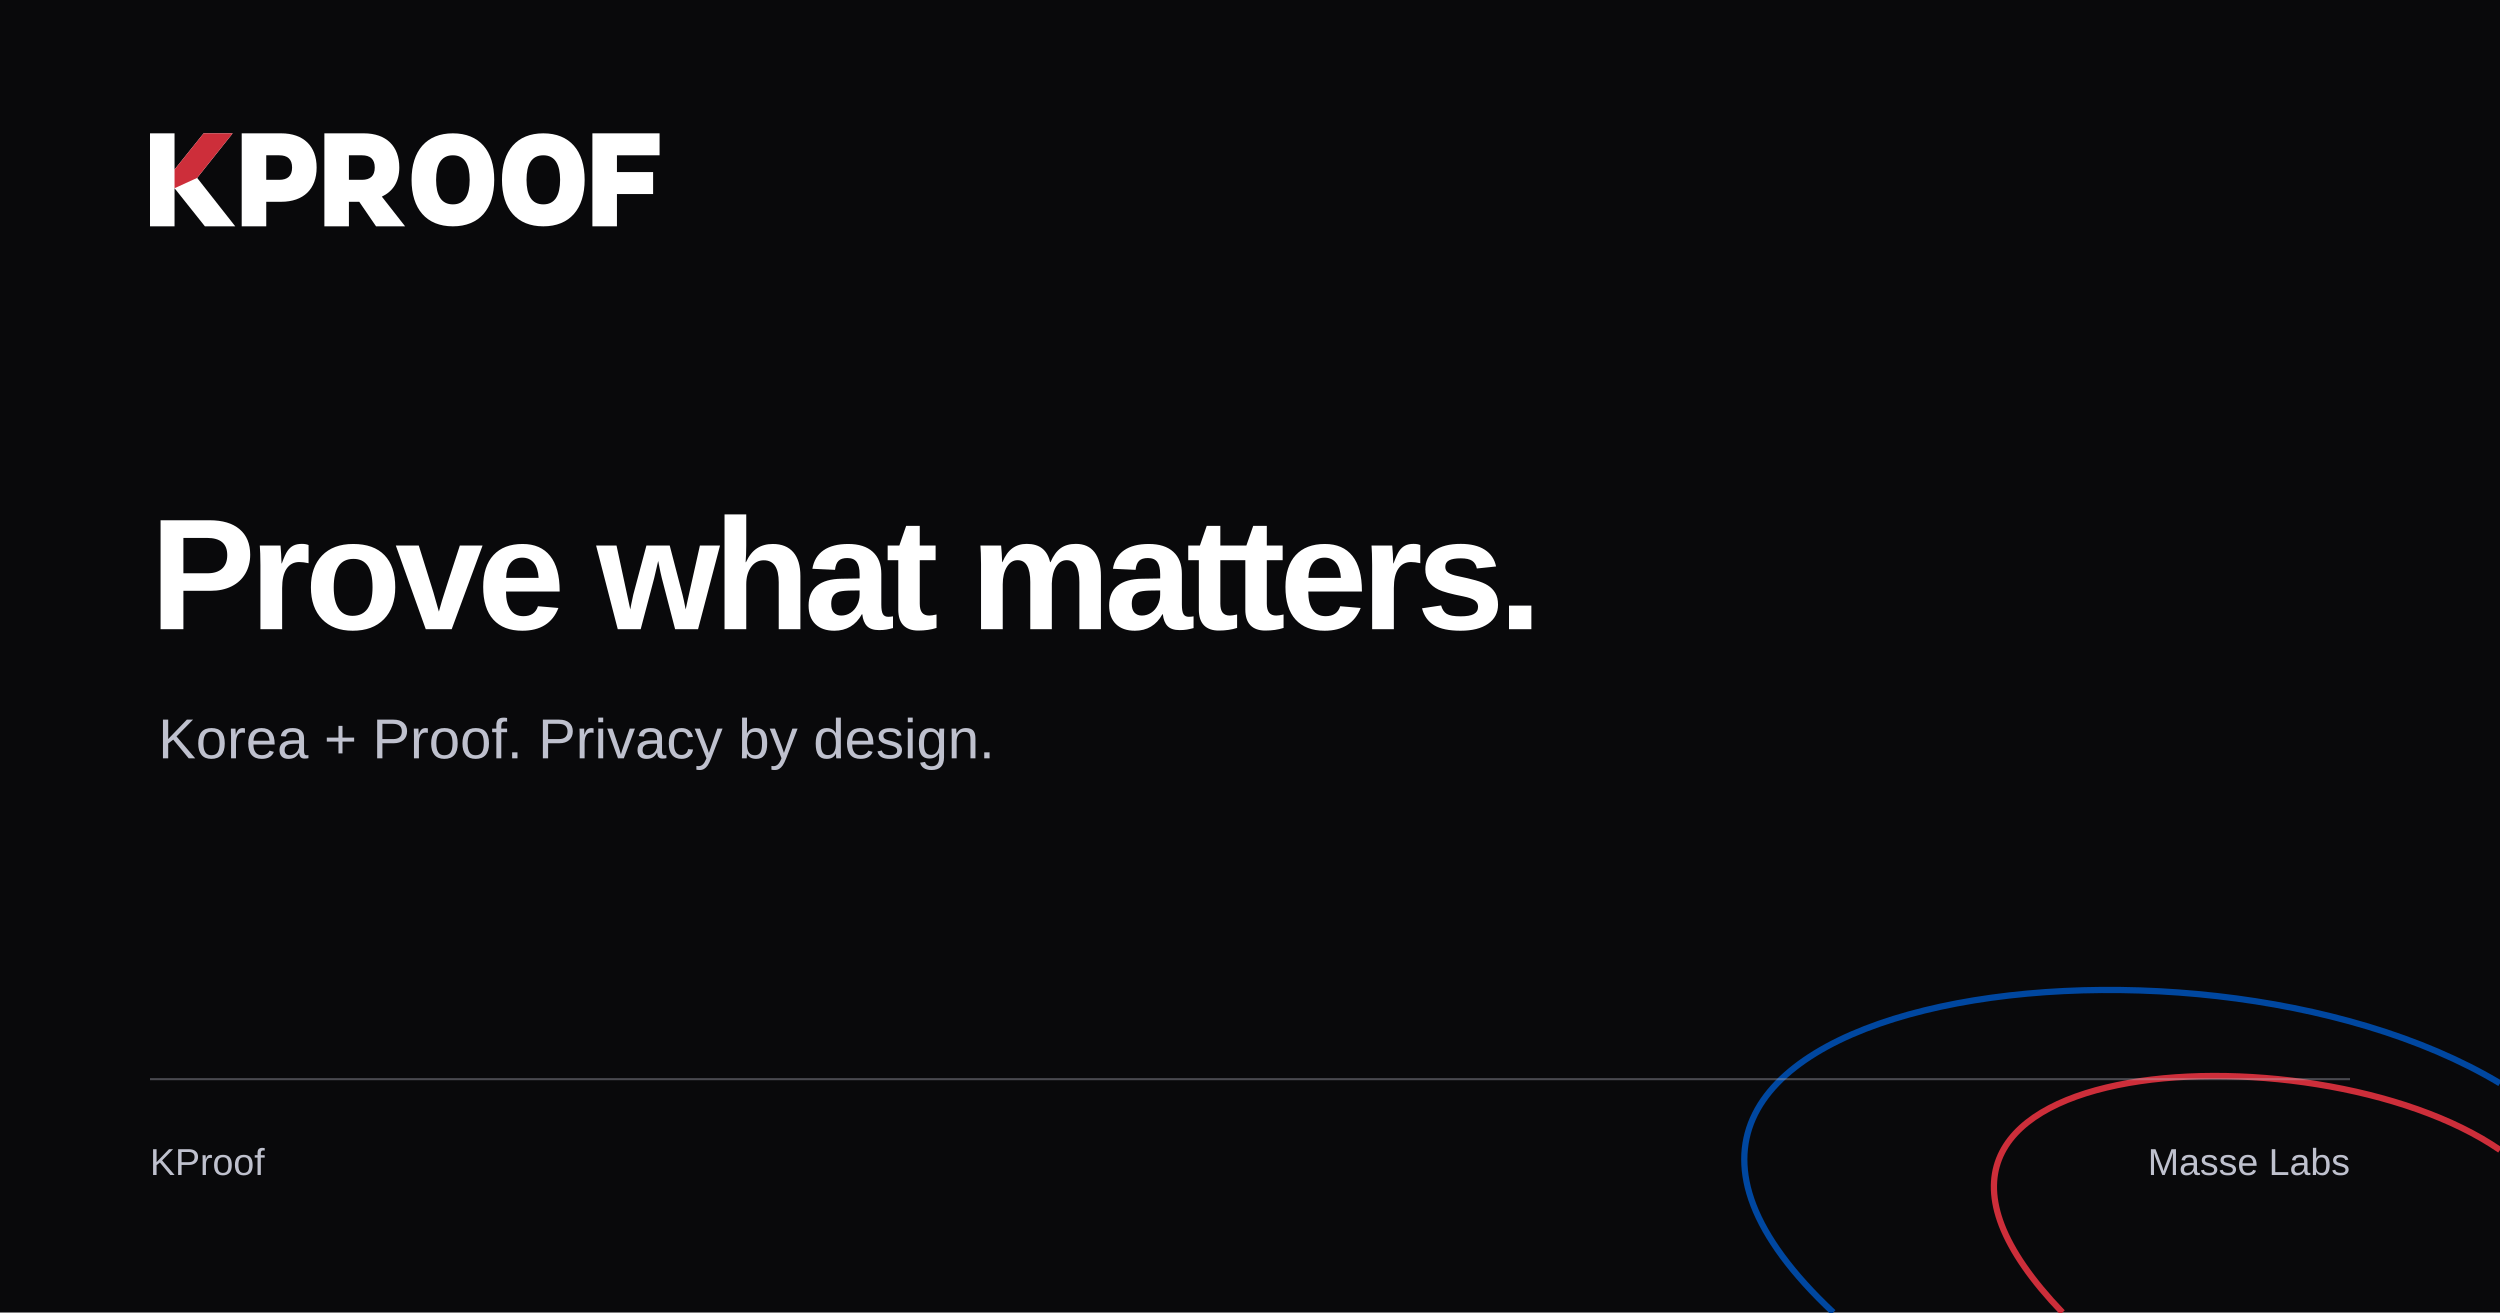
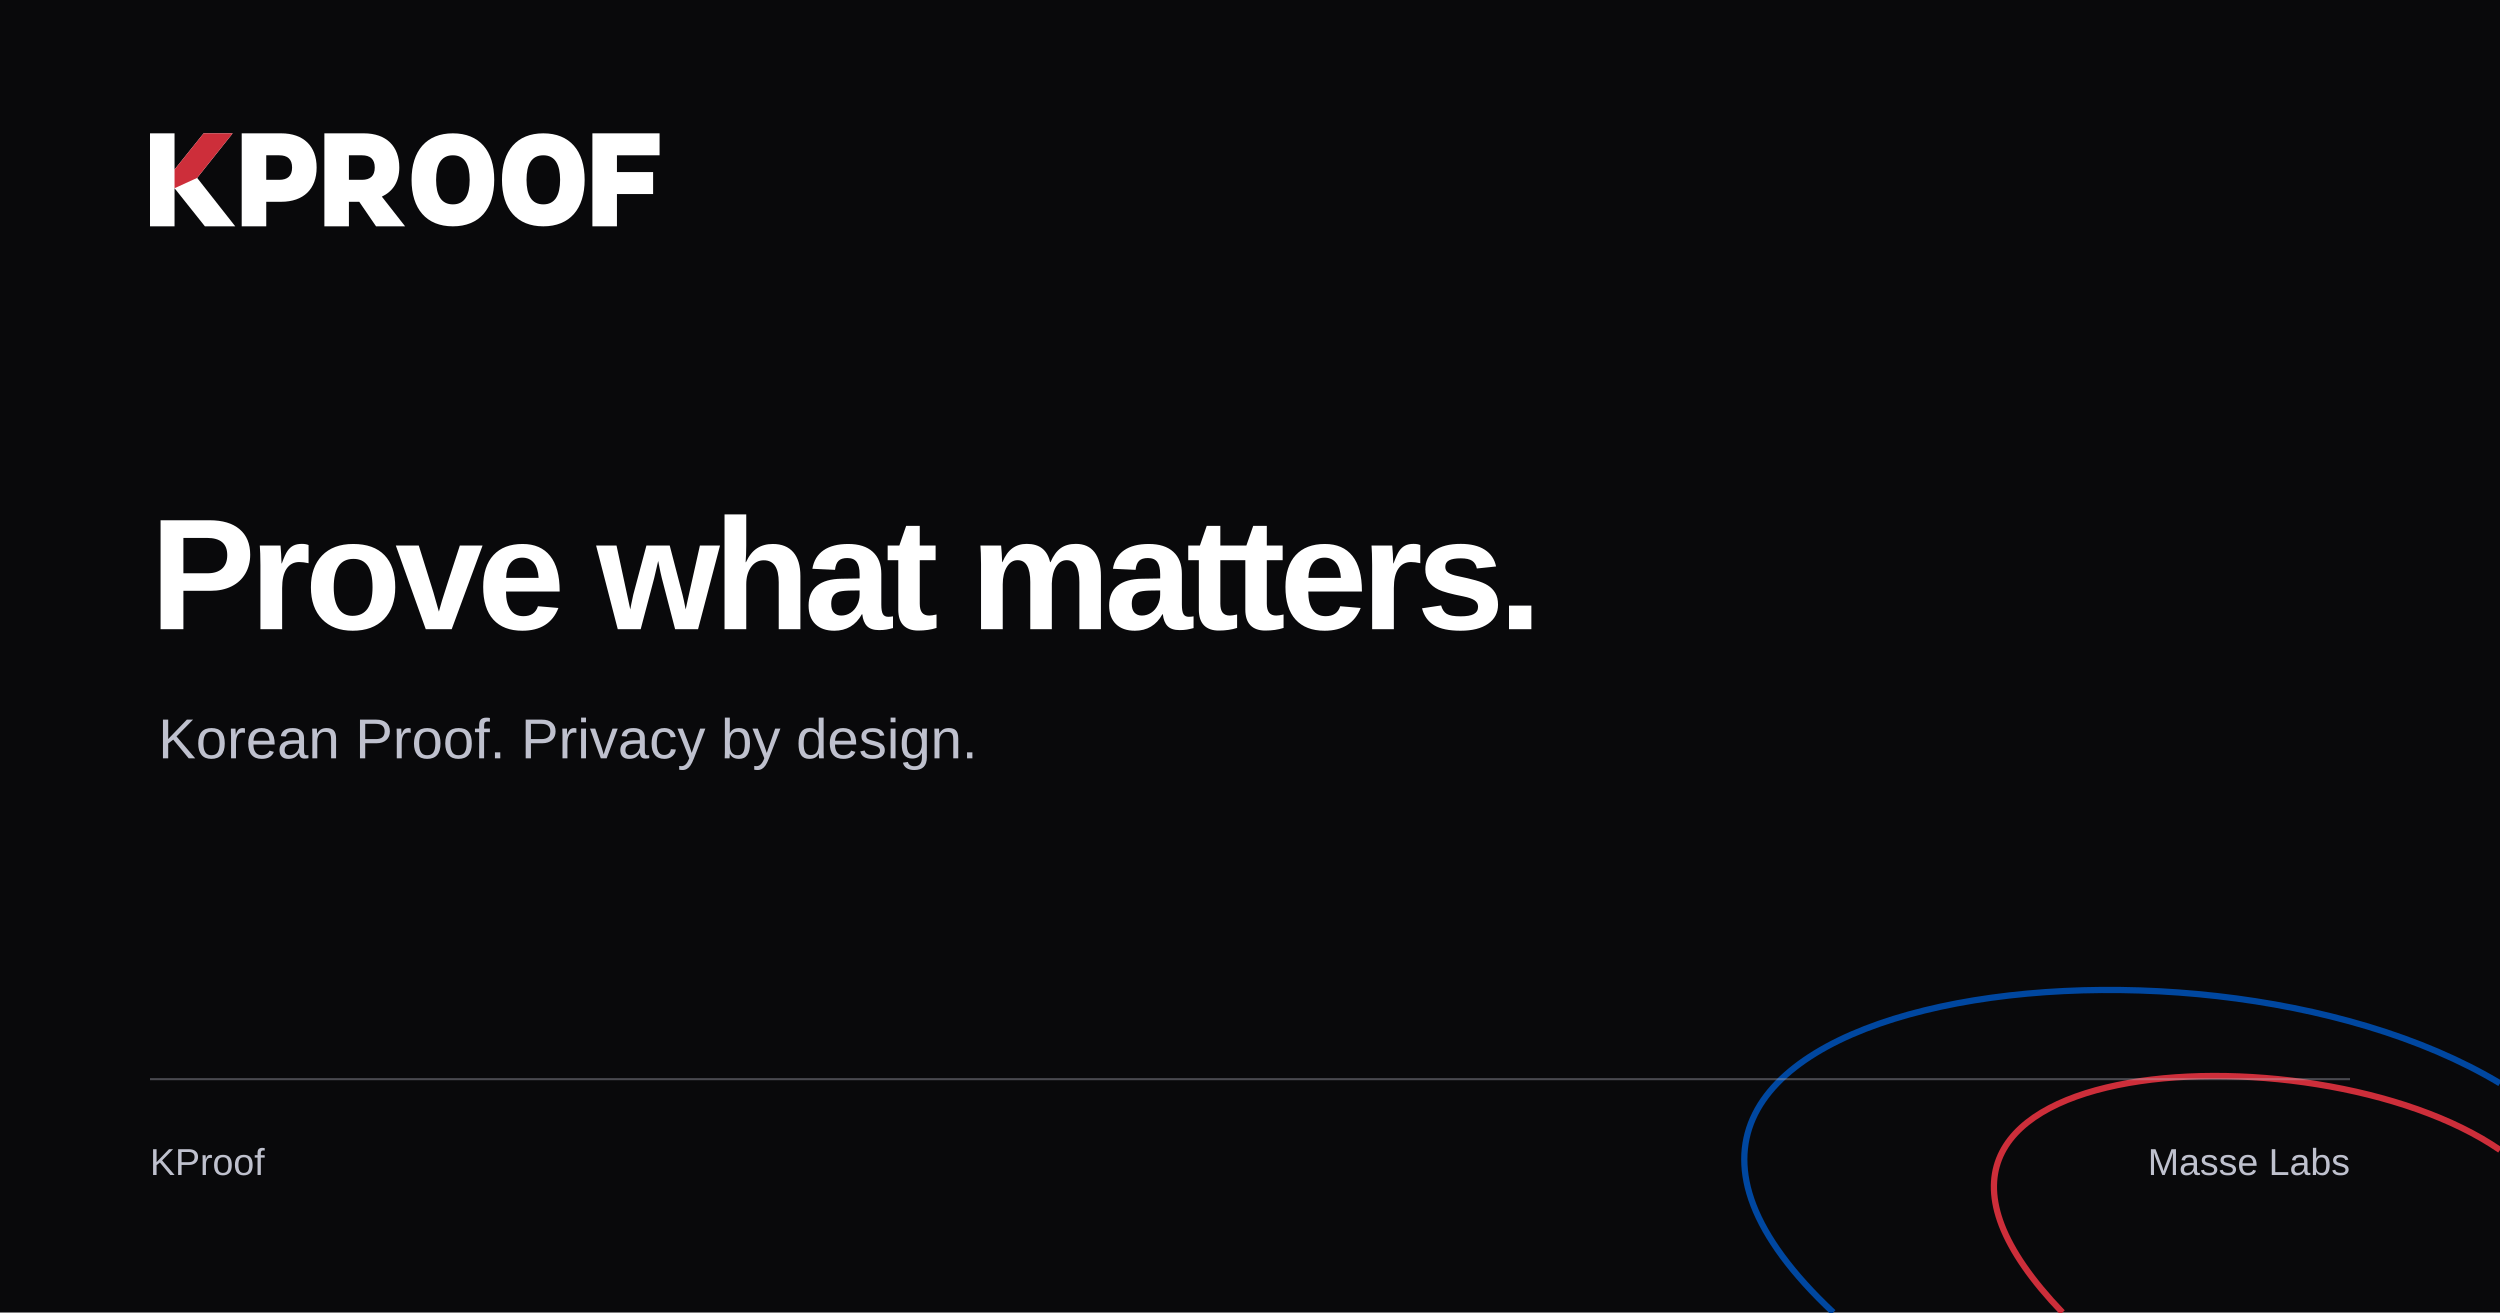
<svg xmlns="http://www.w3.org/2000/svg" width="1200" height="630" viewBox="0 0 1200 630" role="img" aria-label="KProof — Prove what matters">
  <rect width="1200" height="630" fill="#09090B" />
  <g transform="translate(72 64) scale(.31)">
    <g fill="#FFFFFF">
      <g transform="translate(0)">
        <path d="M0 0H38V56L83 0H128L73 69L132 144H85L38 85V144H0Z" />
        <path class="mark-accent" fill="#CD2E3A" d="M38 56L83 0H128L73 69L38 85Z" />
      </g>
      <g transform="translate(142)">
        <path fill-rule="evenodd" d="M0 0H61C96 0 116 20 116 53S96 106 61 106H38V144H0ZM38 34V72H58C71 72 78 66 78 53S71 34 58 34Z" />
      </g>
      <g transform="translate(270)">
        <path fill-rule="evenodd" d="M0 0H61C96 0 116 20 116 53C116 75 106 90 89 98L125 144H80L54 106H38V144H0ZM38 34V72H58C71 72 78 66 78 53S71 34 58 34Z" />
      </g>
      <g transform="translate(405)">
        <path fill-rule="evenodd" d="M64 0C105 0 128 27 128 72S105 144 64 144S0 117 0 72S23 0 64 0ZM64 34C46 34 38 48 38 72S46 110 64 110S90 96 90 72S82 34 64 34Z" />
      </g>
      <g transform="translate(545)">
        <path fill-rule="evenodd" d="M64 0C105 0 128 27 128 72S105 144 64 144S0 117 0 72S23 0 64 0ZM64 34C46 34 38 48 38 72S46 110 64 110S90 96 90 72S82 34 64 34Z" />
      </g>
      <g transform="translate(685)">
        <path d="M0 0H104V34H38V60H94V94H38V144H0Z" />
      </g>
    </g>
  </g>
  <text x="72" y="302" fill="#FFFFFF" font-family="Pretendard, Arial, sans-serif" font-size="76" font-weight="650" letter-spacing="-3">Prove what matters.</text>
-   <text x="76" y="364" fill="#BFC1CE" font-family="Pretendard, Arial, sans-serif" font-size="27">Korea + Proof. Privacy by design.</text>
+   <text x="76" y="364" fill="#BFC1CE" font-family="Pretendard, Arial, sans-serif" font-size="27">Korean Proof. Privacy by design.</text>
  <path d="M880 630C720 480 1050 430 1200 520" fill="none" stroke="#0047A0" stroke-width="3" />
  <path d="M990 630C870 505 1110 490 1200 552" fill="none" stroke="#CD2E3A" stroke-width="3" />
  <path d="M72 518H1128" stroke="#BFC1CE" stroke-opacity=".35" />
  <text x="72" y="564" fill="#BFC1CE" font-family="Pretendard, Arial, sans-serif" font-size="18">KProof</text>
  <text x="1128" y="564" text-anchor="end" fill="#BFC1CE" font-family="Pretendard, Arial, sans-serif" font-size="18">Masse Labs</text>
</svg>
